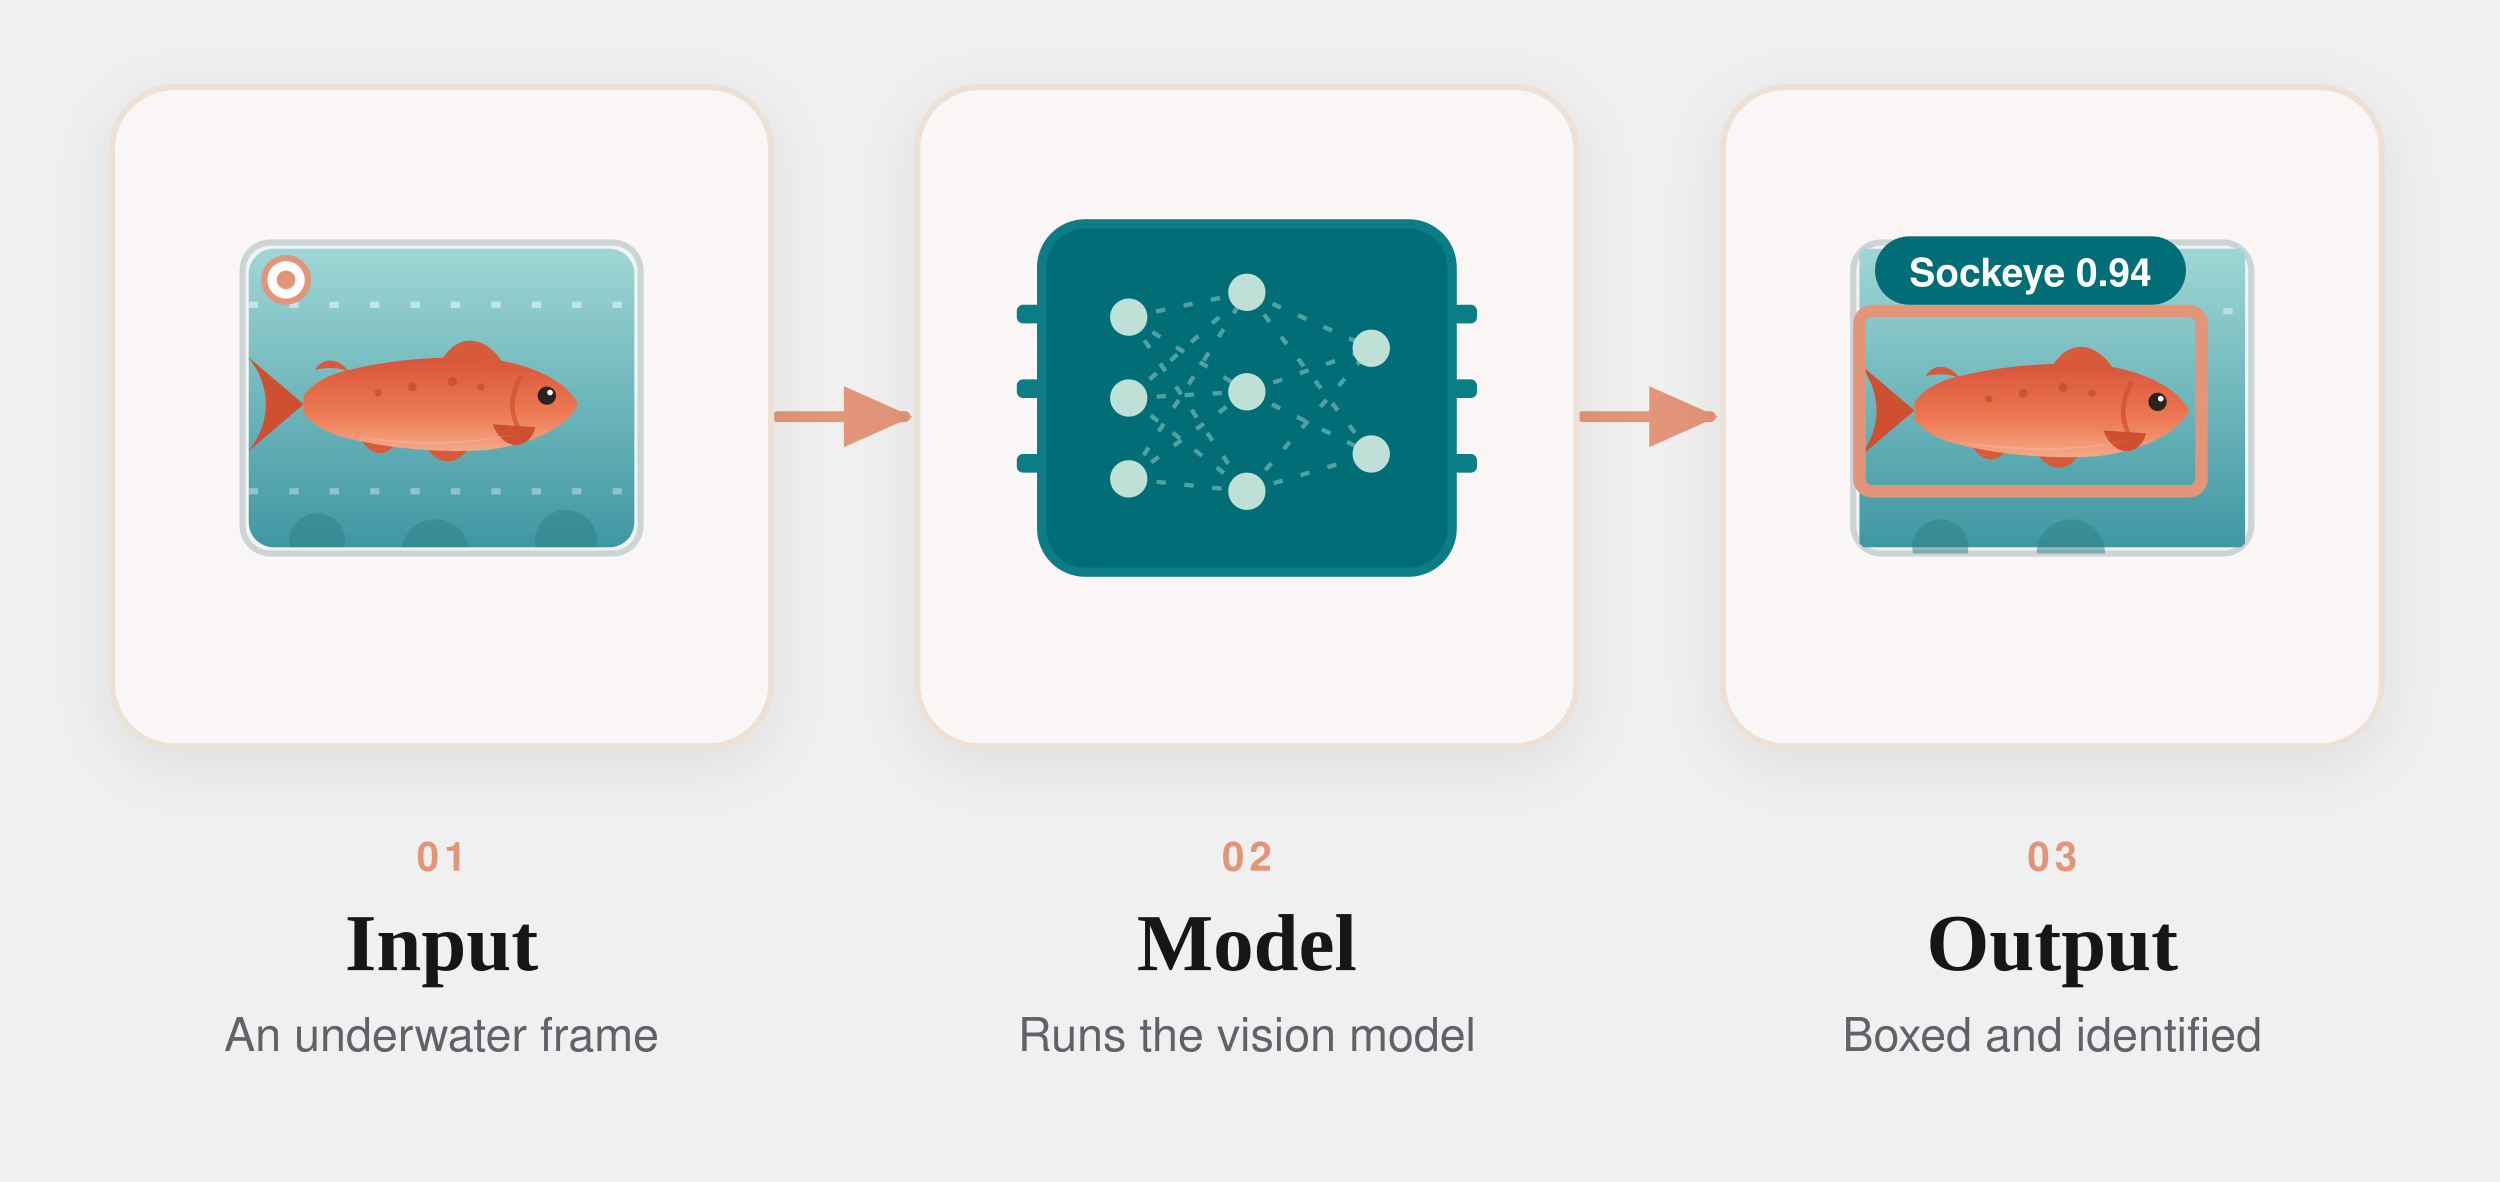
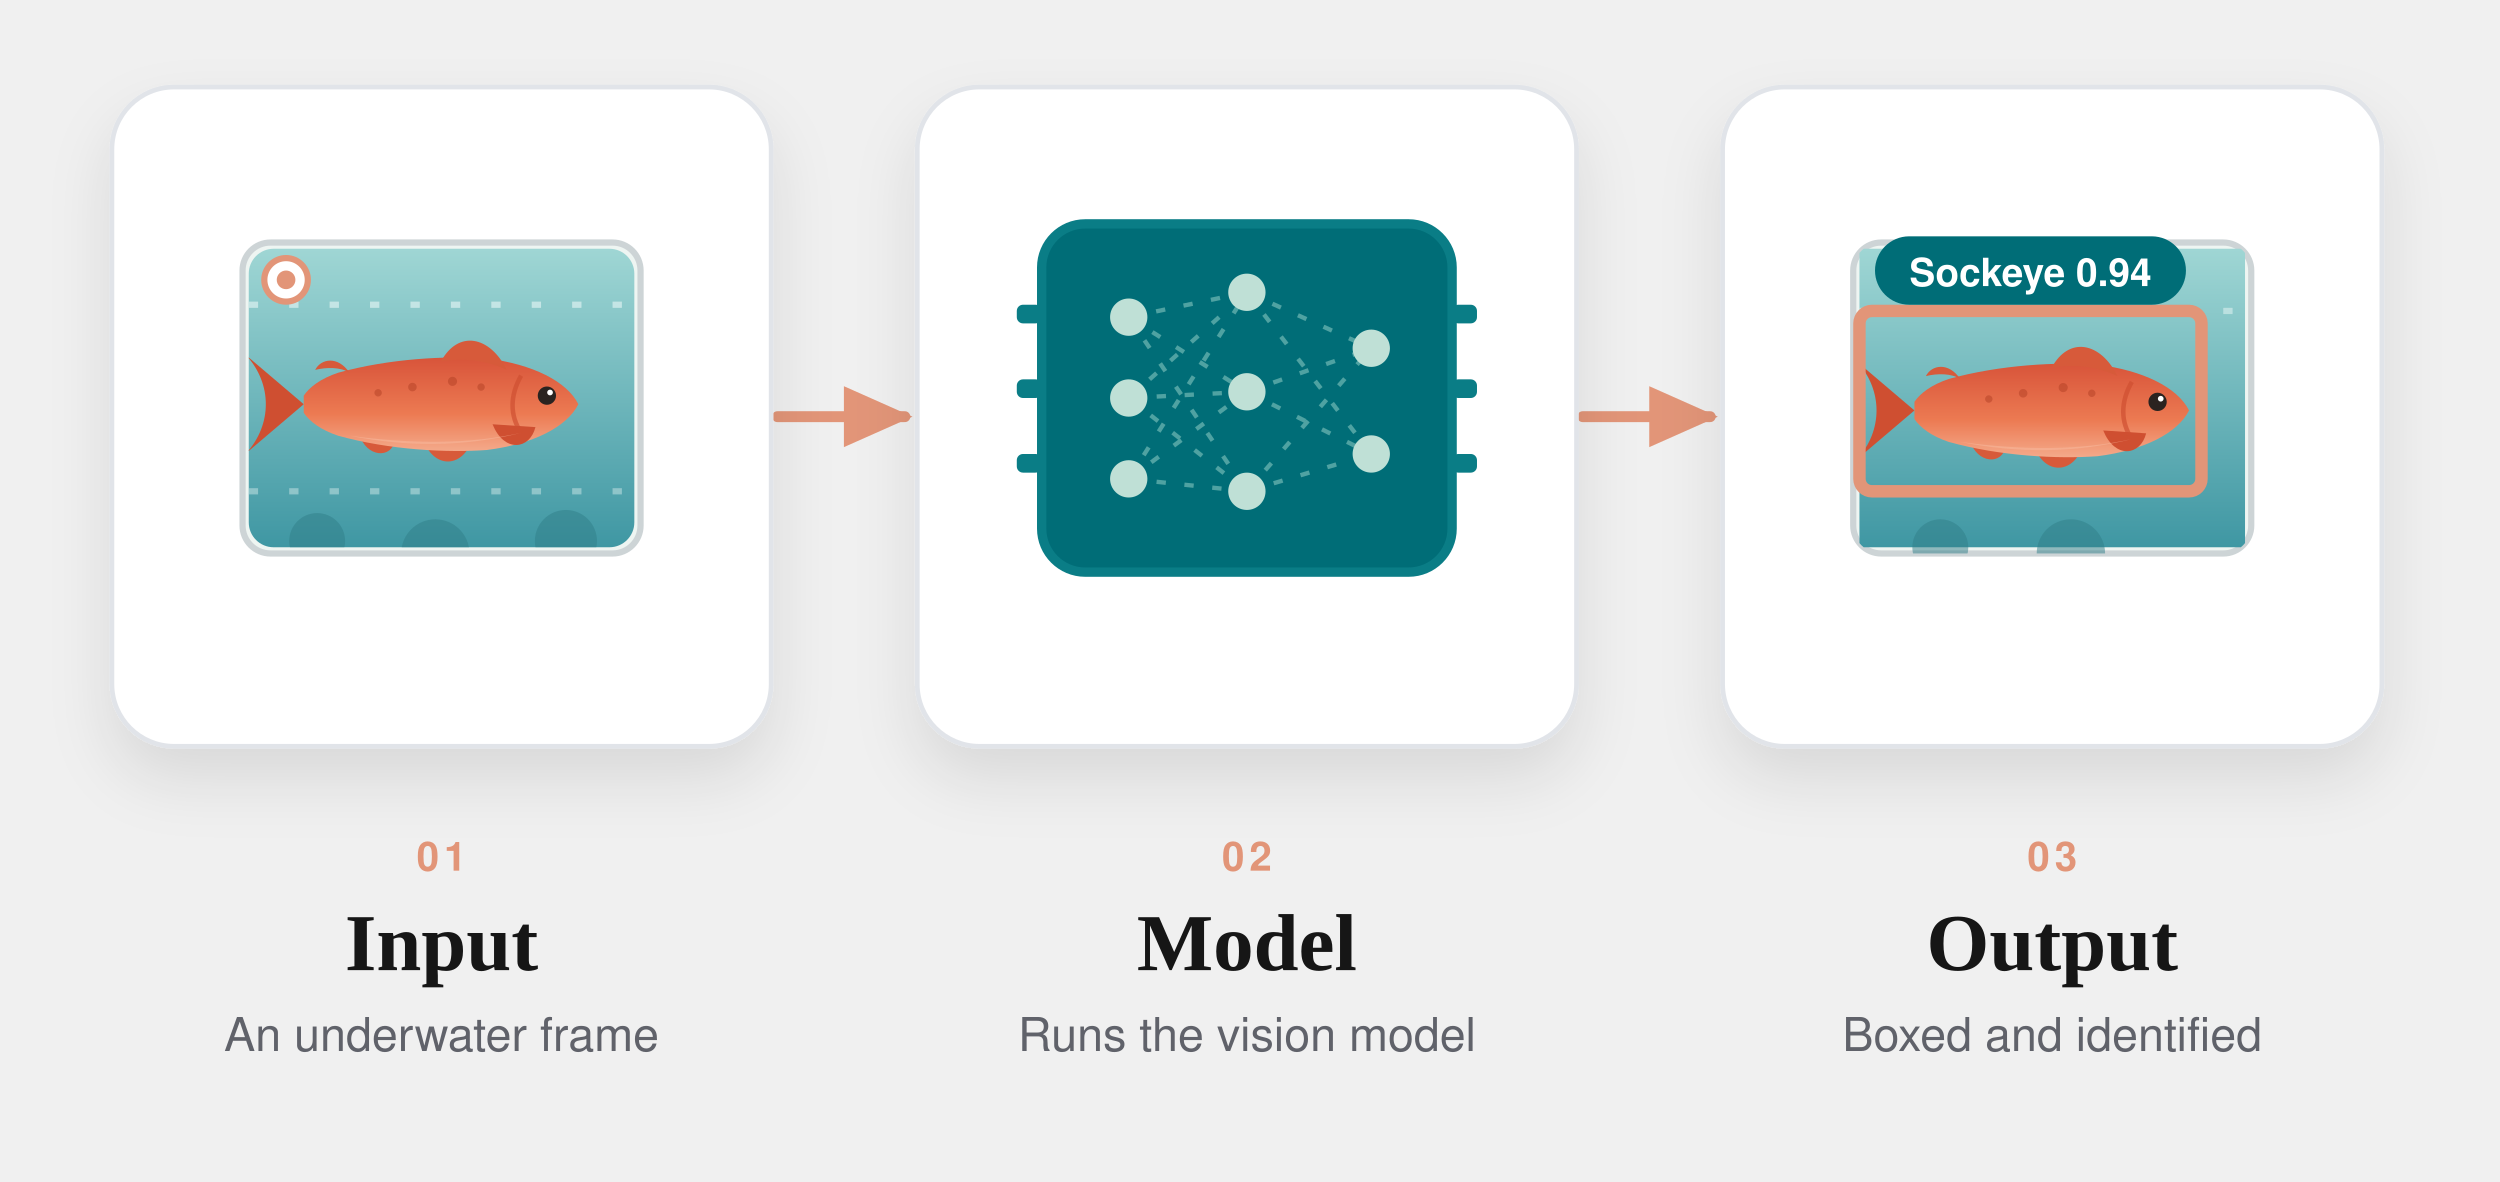
<svg xmlns="http://www.w3.org/2000/svg" viewBox="0 0 804 380" font-family="Mulish, Helvetica, Arial, sans-serif">
  <defs>
    <linearGradient id="water" x1="0" y1="0" x2="0" y2="1">
      <stop offset="0%" stop-color="#bfe6e4" />
      <stop offset="100%" stop-color="#5fb0bb" />
    </linearGradient>
    <linearGradient id="waterdeep" x1="0" y1="0" x2="0" y2="1">
      <stop offset="0%" stop-color="#9fd6d4" />
      <stop offset="100%" stop-color="#3f97a3" />
    </linearGradient>
    <linearGradient id="salmong" x1="0" y1="0" x2="0" y2="1">
      <stop offset="0%" stop-color="#d8543a" />
      <stop offset="60%" stop-color="#ec7a52" />
      <stop offset="100%" stop-color="#f4a98a" />
    </linearGradient>
    <marker id="arrow" viewBox="0 0 10 10" refX="8" refY="5" markerWidth="7" markerHeight="7" orient="auto-start-reverse">
      <path d="M0 1 L9 5 L0 9 Z" fill="#e29578" />
    </marker>
    <filter id="cardshadow" x="-20%" y="-20%" width="140%" height="150%">
-       <feDropShadow dx="0" dy="5" stdDeviation="9" flood-color="#1c2b28" flood-opacity="0.08" />
+       <feDropShadow dx="0" dy="10" stdDeviation="10" flood-color="#000000" flood-opacity="0.10" />
    </filter>
    <style>
    .title { font-family: Newsreader, Georgia, 'Times New Roman', serif; font-size: 26px; font-weight: 600; fill: #161616; }
    .desc  { font-size: 15px; fill: #60626a; }
    .step  { font-size: 13px; font-weight: 700; letter-spacing: 0.12em; fill: #e29578; }
    .synapse { stroke-dasharray: 3 6; animation: flow 0.8s linear infinite; }
    .node    { animation: nodepulse 1.8s ease-in-out infinite; }
    .n1{animation-delay:-1.5s}.n2{animation-delay:-1.1s}.n3{animation-delay:-0.7s}.n4{animation-delay:-0.3s}
    .box     { animation: boxpulse 2.2s ease-in-out infinite; }
    .swim  { transform-box: fill-box; transform-origin: 50% 50%; animation: swim 3.4s ease-in-out infinite; }
    .shimmer { stroke-dasharray: 3 10; animation: flow 1.6s linear infinite; }
    @keyframes flow { to { stroke-dashoffset: -18; } }
    @keyframes nodepulse { 0%,100%{opacity:0.35} 50%{opacity:1} }
    @keyframes boxpulse  { 0%,100%{opacity:0.6} 50%{opacity:1} }
    @keyframes swim { 0%,100%{transform:translateX(0) rotate(0deg)} 50%{transform:translateX(5px) rotate(-2deg)} }
    @media (prefers-reduced-motion: reduce) { * { animation: none !important; } }
  </style>
    <g id="salmon">
      <path d="M-46 0 L-66 -17 C -57 -7 -57 7 -66 17 Z" fill="#cf4f31" />
      <path d="M-4 13 C 0 23 10 22 13 12 Z" fill="#d75a3a" />
      <path d="M-26 12 C -23 19 -14 19 -14 11 Z" fill="#d75a3a" />
      <path d="M50 0 C 46 -8 34 -14 18 -16 C 4 -17 -16 -16 -34 -11 C -40 -9 -44 -6 -46 -3 L-46 3 C -44 6 -40 9 -34 11 C -16 16 4 17 18 16 C 34 14 46 8 50 0 Z" fill="url(#salmong)" />
      <path d="M20 7 C 24 17 33 16 35 8 Z" fill="#cf4f31" />
      <path d="M2 -15 C 8 -26 19 -24 25 -12 C 16 -16 9 -16 2 -15 Z" fill="#d75a3a" />
      <path d="M-30 -11 C -34 -17 -40 -16 -42 -12 C -38 -13 -33 -13 -30 -11 Z" fill="#d75a3a" />
      <path d="M-30 11 C -10 15 10 15 30 10 C 12 14 -8 14 -30 11 Z" fill="#f7b89c" opacity="0.55" />
      <g fill="#b23f24" opacity="0.5">
        <circle cx="6" cy="-8" r="1.6" />
        <circle cx="-8" cy="-6" r="1.5" />
        <circle cx="-20" cy="-4" r="1.3" />
        <circle cx="16" cy="-6" r="1.3" />
      </g>
      <path d="M30 -10 C 26 -3 26 4 30 10" stroke="#cf4f31" stroke-width="1.6" fill="none" opacity="0.7" />
      <circle cx="39" cy="-3" r="3.2" fill="#2a2320" />
      <circle cx="40.1" cy="-4.1" r="1" fill="#fff" />
    </g>
  </defs>
  <g stroke="#e29578" stroke-width="3.5" fill="none" stroke-linecap="round">
    <line x1="250" y1="134" x2="291" y2="134" marker-end="url(#arrow)" />
    <line x1="509" y1="134" x2="550" y2="134" marker-end="url(#arrow)" />
  </g>
-   <rect x="36" y="28" width="212" height="212" rx="20" fill="#fbf6f6" stroke="#ede0d4" stroke-width="2" filter="url(#cardshadow)" />
+   <rect x="36" y="28" width="212" height="212" rx="20" fill="#ffffff" stroke="#e1e4e9" stroke-width="1.5" filter="url(#cardshadow)" />
  <g transform="translate(142,128)">
    <rect x="-64" y="-50" width="128" height="100" rx="9" fill="#eef5f2" stroke="#cdd4d6" stroke-width="2" />
    <clipPath id="ph">
      <rect x="-62" y="-48" width="124" height="96" rx="8" />
    </clipPath>
    <g clip-path="url(#ph)">
      <rect x="-62" y="-48" width="124" height="96" fill="url(#waterdeep)" />
      <path class="shimmer" d="M-62 -30 L62 -30" stroke="#eaf7f6" stroke-width="2" fill="none" opacity="0.6" />
      <path class="shimmer" d="M-62 30 L62 30" stroke="#eaf7f6" stroke-width="2" fill="none" opacity="0.4" />
      <g fill="#2f7e88" opacity="0.5">
        <circle cx="-40" cy="46" r="9" />
        <circle cx="-2" cy="50" r="11" />
        <circle cx="40" cy="46" r="10" />
      </g>
      <g transform="translate(-2,2) scale(0.92)">
        <g class="swim">
          <use href="#salmon" />
        </g>
      </g>
    </g>
    <g transform="translate(-50,-38)">
      <circle r="7" fill="#fff" stroke="#e29578" stroke-width="2" />
      <circle r="3" fill="#e29578" />
    </g>
  </g>
  <text class="step" x="142" y="280" text-anchor="middle">01</text>
  <text class="title" x="142" y="312" text-anchor="middle">Input</text>
  <text class="desc" x="142" y="338" text-anchor="middle">An underwater frame</text>
-   <rect x="295" y="28" width="212" height="212" rx="20" fill="#fbf6f6" stroke="#ede0d4" stroke-width="2" filter="url(#cardshadow)" />
+   <rect x="295" y="28" width="212" height="212" rx="20" fill="#ffffff" stroke="#e1e4e9" stroke-width="1.5" filter="url(#cardshadow)" />
  <g transform="translate(401,128)">
    <rect x="-66" y="-56" width="132" height="112" rx="14" fill="#006d77" />
    <rect x="-66" y="-56" width="132" height="112" rx="14" fill="none" stroke="#0a7d86" stroke-width="3" />
    <g fill="#0a7d86">
      <rect x="-74" y="-30" width="8" height="6" rx="2" />
      <rect x="-74" y="-6" width="8" height="6" rx="2" />
      <rect x="-74" y="18" width="8" height="6" rx="2" />
      <rect x="66" y="-30" width="8" height="6" rx="2" />
      <rect x="66" y="-6" width="8" height="6" rx="2" />
      <rect x="66" y="18" width="8" height="6" rx="2" />
    </g>
    <g stroke="#83c5be" stroke-width="1.4" opacity="0.6">
      <g class="synapse">
        <path d="M-38 -26 L0 -34 M-38 -26 L0 -2 M-38 -26 L0 30" />
        <path d="M-38 0 L0 -34 M-38 0 L0 -2 M-38 0 L0 30" />
        <path d="M-38 26 L0 -34 M-38 26 L0 -2 M-38 26 L0 30" />
        <path d="M0 -34 L40 -16 M0 -34 L40 18 M0 -2 L40 -16 M0 -2 L40 18 M0 30 L40 -16 M0 30 L40 18" />
      </g>
    </g>
    <g fill="#bfe0d6">
      <circle class="node n1" cx="-38" cy="-26" r="6" />
      <circle class="node n2" cx="-38" cy="0" r="6" />
      <circle class="node n3" cx="-38" cy="26" r="6" />
      <circle class="node n4" cx="0" cy="-34" r="6" />
      <circle class="node n2" cx="0" cy="-2" r="6" />
      <circle class="node n3" cx="0" cy="30" r="6" />
      <circle class="node n1" cx="40" cy="-16" r="6" />
      <circle class="node n4" cx="40" cy="18" r="6" />
    </g>
  </g>
  <text class="step" x="401" y="280" text-anchor="middle">02</text>
  <text class="title" x="401" y="312" text-anchor="middle">Model</text>
  <text class="desc" x="401" y="338" text-anchor="middle">Runs the vision model</text>
-   <rect x="554" y="28" width="212" height="212" rx="20" fill="#fbf6f6" stroke="#ede0d4" stroke-width="2" filter="url(#cardshadow)" />
+   <rect x="554" y="28" width="212" height="212" rx="20" fill="#ffffff" stroke="#e1e4e9" stroke-width="1.5" filter="url(#cardshadow)" />
  <g transform="translate(660,128)">
    <clipPath id="po">
      <rect x="-64" y="-50" width="128" height="100" rx="9" />
    </clipPath>
    <rect x="-64" y="-50" width="128" height="100" rx="9" fill="#eef5f2" stroke="#cdd4d6" stroke-width="2" />
    <g clip-path="url(#po)">
      <rect x="-62" y="-48" width="124" height="96" fill="url(#waterdeep)" />
      <path class="shimmer" d="M-62 -28 L62 -28" stroke="#eaf7f6" stroke-width="2" fill="none" opacity="0.5" />
      <g fill="#2f7e88" opacity="0.5">
        <circle cx="-36" cy="48" r="9" />
        <circle cx="6" cy="50" r="11" />
      </g>
      <g transform="translate(-2,4) scale(0.92)">
        <g class="swim">
          <use href="#salmon" />
        </g>
      </g>
    </g>
    <rect class="box" x="-62" y="-28" width="110" height="58" rx="4" fill="none" stroke="#e29578" stroke-width="4" />
    <g transform="translate(-7,-40)">
      <rect x="-50" y="-12" width="100" height="22" rx="11" fill="#006d77" />
      <text x="0" y="4" text-anchor="middle" font-size="12.5" font-weight="700" fill="#fff">Sockeye 0.94</text>
    </g>
  </g>
  <text class="step" x="660" y="280" text-anchor="middle">03</text>
  <text class="title" x="660" y="312" text-anchor="middle">Output</text>
  <text class="desc" x="660" y="338" text-anchor="middle">Boxed and identified</text>
</svg>
